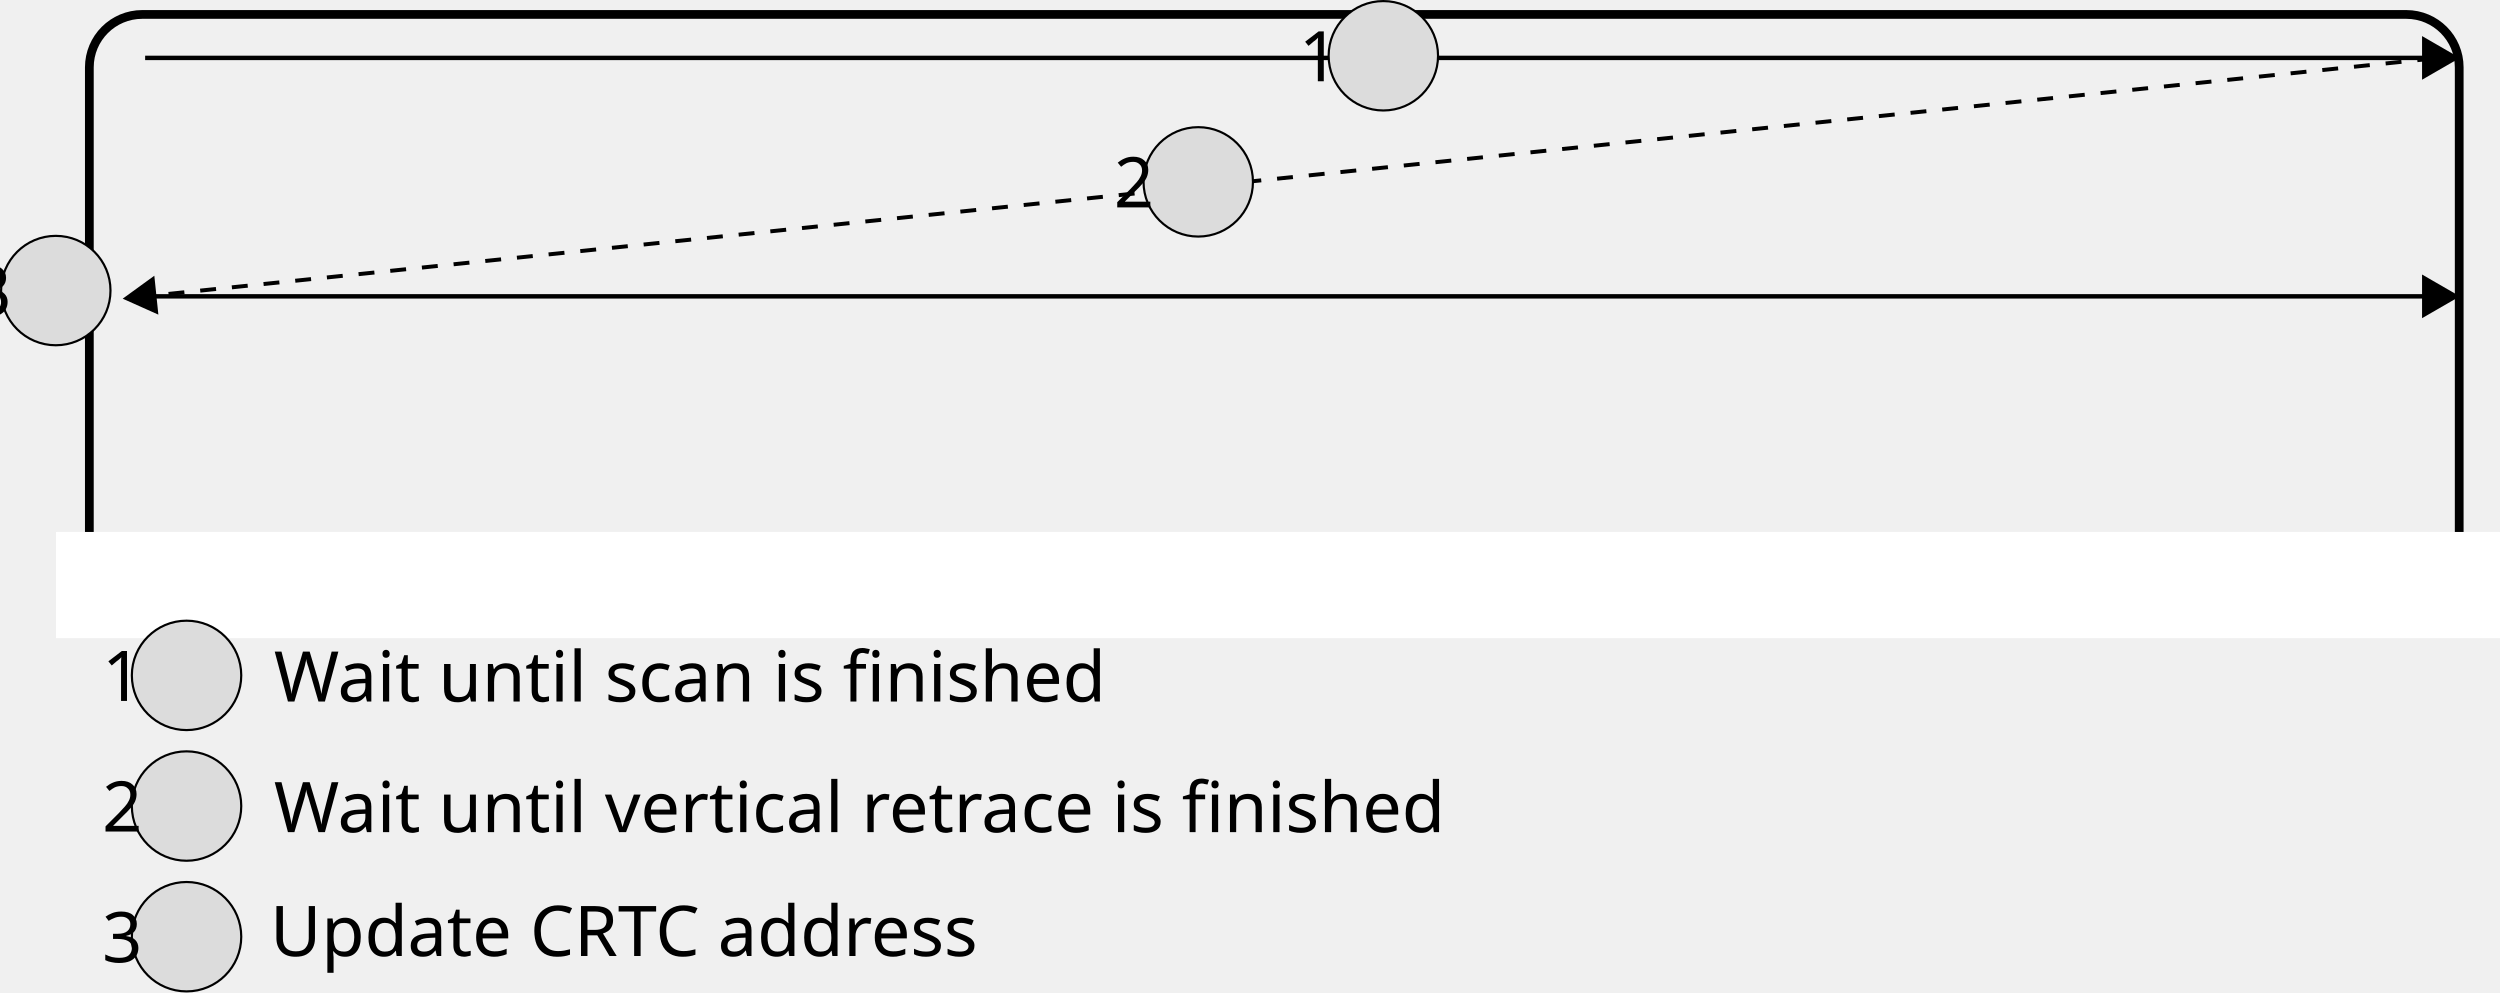
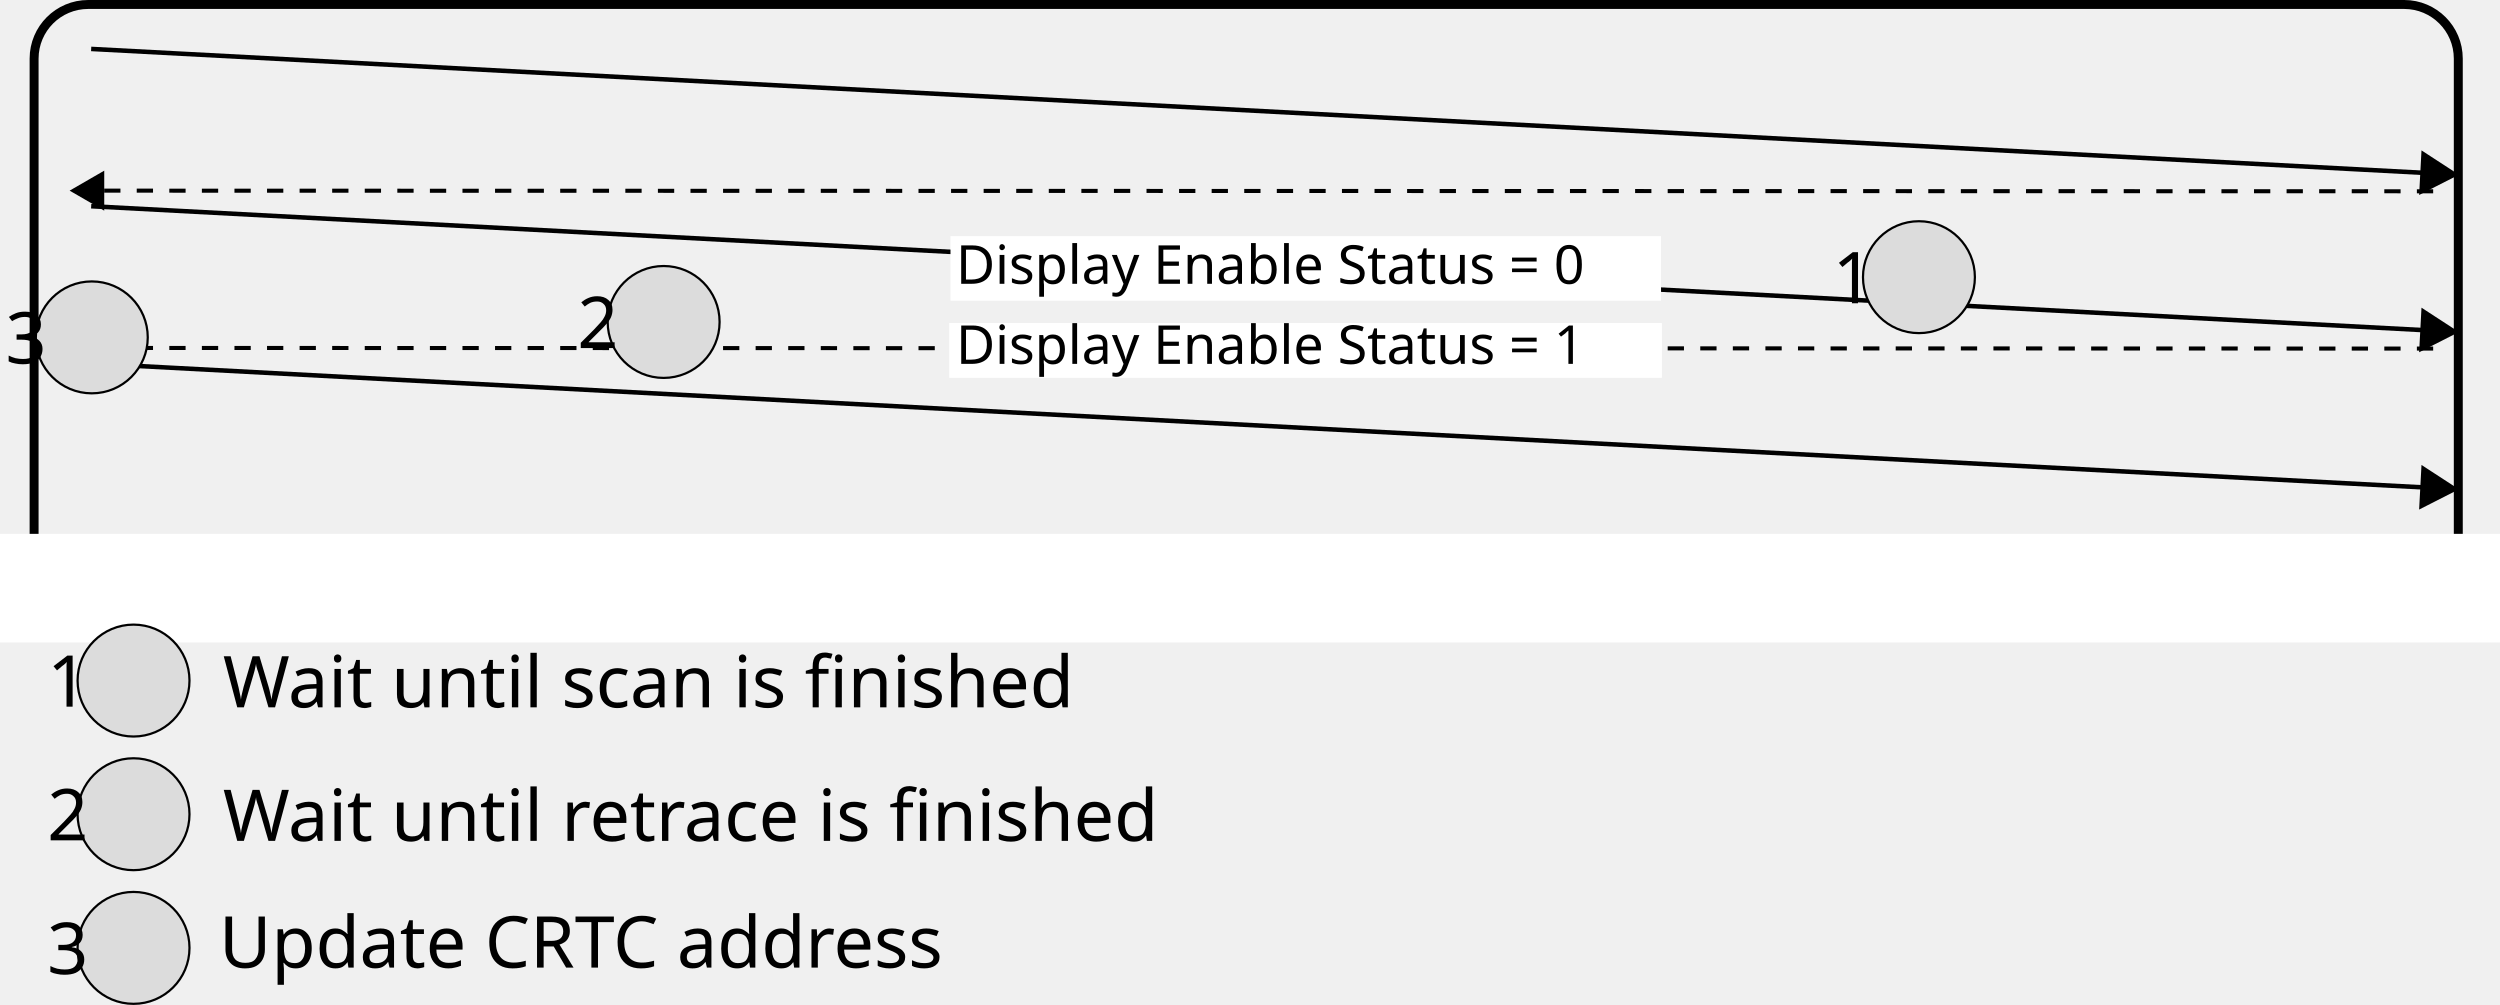
- <svg xmlns="http://www.w3.org/2000/svg" width="151.051mm" height="59.966mm" viewBox="0 0 151.051 59.966" version="1.1" id="svg8">
+ <svg xmlns="http://www.w3.org/2000/svg" width="147.666mm" height="59.358mm" viewBox="0 0 147.666 59.358" version="1.1" id="svg8">
  <defs id="defs2">
    <marker orient="auto" refY="0" refX="0" id="marker1312" style="overflow:visible">
      <path id="path1310" d="M 5.77,0 -2.88,5 V -5 Z" style="fill:#000000;fill-opacity:1;fill-rule:evenodd;stroke:#000000;stroke-width:1pt;stroke-opacity:1" transform="scale(0.8)" />
    </marker>
    <marker style="overflow:visible" id="marker1278" refX="0" refY="0" orient="auto">
      <path transform="scale(0.8)" style="fill:#000000;fill-opacity:1;fill-rule:evenodd;stroke:#000000;stroke-width:1pt;stroke-opacity:1" d="M 5.77,0 -2.88,5 V -5 Z" id="path1276" />
    </marker>
    <marker orient="auto" refY="0" refX="0" id="TriangleOutL" style="overflow:visible">
      <path id="path1130" d="M 5.77,0 -2.88,5 V -5 Z" style="fill:#000000;fill-opacity:1;fill-rule:evenodd;stroke:#000000;stroke-width:1pt;stroke-opacity:1" transform="scale(0.8)" />
    </marker>
+     <marker orient="auto" refY="0" refX="0" id="TriangleOutL-9" style="overflow:visible">
+       <path id="path1130-4" d="M 5.77,0 -2.88,5 V -5 Z" style="fill:#000000;fill-opacity:1;fill-rule:evenodd;stroke:#000000;stroke-width:1pt;stroke-opacity:1" transform="scale(0.8)" />
+     </marker>
+     <marker style="overflow:visible" id="marker1278-5" refX="0" refY="0" orient="auto">
+       <path transform="scale(0.8)" style="fill:#000000;fill-opacity:1;fill-rule:evenodd;stroke:#000000;stroke-width:1pt;stroke-opacity:1" d="M 5.77,0 -2.88,5 V -5 Z" id="path1276-9" />
+     </marker>
+     <marker orient="auto" refY="0" refX="0" id="TriangleOutL-9-0" style="overflow:visible">
+       <path id="path1130-4-8" d="M 5.77,0 -2.88,5 V -5 Z" style="fill:#000000;fill-opacity:1;fill-rule:evenodd;stroke:#000000;stroke-width:1pt;stroke-opacity:1" transform="scale(0.8)" />
+     </marker>
  </defs>
-   <g id="layer1" transform="translate(-32.14566,-22.83251)">
-     <path style="fill:none;stroke:#000000;stroke-width:0.268;stroke-linecap:butt;stroke-linejoin:miter;stroke-miterlimit:4;stroke-dasharray:none;stroke-dashoffset:0;stroke-opacity:1;marker-end:url(#marker1312)" d="M 40.915,40.738 H 179.248" id="path815-2" />
-     <path style="fill:none;stroke:#000000;stroke-width:0.24;stroke-linecap:butt;stroke-linejoin:miter;stroke-miterlimit:4;stroke-dasharray:0.962, 0.962;stroke-dashoffset:0;stroke-opacity:1;marker-end:url(#marker1278)" d="M 179.157,26.369 40.915,40.738" id="path964" />
+   <g id="layer1" transform="translate(-35.52981,-23.44098)">
+     <path style="fill:none;stroke:#000000;stroke-width:0.24;stroke-linecap:butt;stroke-linejoin:miter;stroke-miterlimit:4;stroke-dasharray:0.962, 0.962;stroke-dashoffset:0;stroke-opacity:1;marker-end:url(#marker1278)" d="M 179.248,34.739 41.006,34.702" id="path964" />
    <rect style="opacity:1;vector-effect:none;fill:none;fill-opacity:1;stroke:#000000;stroke-width:0.529;stroke-linecap:butt;stroke-linejoin:miter;stroke-miterlimit:4;stroke-dasharray:none;stroke-dashoffset:0;stroke-opacity:1" id="rect1186" width="143.188" height="36.504" x="37.544" y="23.705" ry="3.197" rx="3.197" />
-     <path style="fill:none;stroke:#000000;stroke-width:0.268;stroke-linecap:butt;stroke-linejoin:miter;stroke-miterlimit:4;stroke-dasharray:none;stroke-dashoffset:0;stroke-opacity:1;marker-end:url(#TriangleOutL)" d="M 40.915,26.331 H 179.248" id="path815-2-9" />
+     <path style="fill:none;stroke:#000000;stroke-width:0.268;stroke-linecap:butt;stroke-linejoin:miter;stroke-miterlimit:4;stroke-dasharray:none;stroke-dashoffset:0;stroke-opacity:1;marker-end:url(#TriangleOutL)" d="M 40.915,26.331 179.248,33.681" id="path815-2-9" />
+     <path style="fill:none;stroke:#000000;stroke-width:0.24;stroke-linecap:butt;stroke-linejoin:miter;stroke-miterlimit:4;stroke-dasharray:0.962, 0.962;stroke-dashoffset:0;stroke-opacity:1;marker-end:url(#marker1278-5)" d="M 179.248,44.03 41.006,43.992" id="path964-5" />
+     <path style="fill:none;stroke:#000000;stroke-width:0.268;stroke-linecap:butt;stroke-linejoin:miter;stroke-miterlimit:4;stroke-dasharray:none;stroke-dashoffset:0;stroke-opacity:1;marker-end:url(#TriangleOutL-9)" d="M 40.915,35.622 179.248,42.972" id="path815-2-9-7" />
+     <path style="fill:none;stroke:#000000;stroke-width:0.268;stroke-linecap:butt;stroke-linejoin:miter;stroke-miterlimit:4;stroke-dasharray:none;stroke-dashoffset:0;stroke-opacity:1;marker-end:url(#TriangleOutL-9-0)" d="M 40.915,44.912 179.248,52.262" id="path815-2-9-7-9" />
    <text xml:space="preserve" style="font-style:normal;font-variant:normal;font-weight:normal;font-stretch:normal;font-size:4.233px;line-height:1.25;font-family:sans-serif;-inkscape-font-specification:'sans-serif, Normal';font-variant-ligatures:normal;font-variant-caps:normal;font-variant-numeric:normal;font-feature-settings:normal;text-align:start;letter-spacing:0px;word-spacing:0px;writing-mode:lr-tb;text-anchor:start;fill:#000000;fill-opacity:1;stroke:none;stroke-width:0.265" x="48.701" y="73.112" id="text1070-4-8">
-       <tspan id="tspan1068-81-0" x="48.701" y="73.112" style="font-style:normal;font-variant:normal;font-weight:normal;font-stretch:normal;font-size:4.233px;font-family:sans-serif;-inkscape-font-specification:'sans-serif, Normal';font-variant-ligatures:normal;font-variant-caps:normal;font-variant-numeric:normal;font-feature-settings:normal;text-align:start;writing-mode:lr-tb;text-anchor:start;stroke-width:0.265">Wait until vertical retrace is finished</tspan>
+       <tspan id="tspan1068-81-0" x="48.701" y="73.112" style="font-style:normal;font-variant:normal;font-weight:normal;font-stretch:normal;font-size:4.233px;font-family:sans-serif;-inkscape-font-specification:'sans-serif, Normal';font-variant-ligatures:normal;font-variant-caps:normal;font-variant-numeric:normal;font-feature-settings:normal;text-align:start;writing-mode:lr-tb;text-anchor:start;stroke-width:0.265">Wait until retrace is finished</tspan>
    </text>
    <text xml:space="preserve" style="font-style:normal;font-variant:normal;font-weight:normal;font-stretch:normal;font-size:4.233px;line-height:1.25;font-family:sans-serif;-inkscape-font-specification:'sans-serif, Normal';font-variant-ligatures:normal;font-variant-caps:normal;font-variant-numeric:normal;font-feature-settings:normal;text-align:start;letter-spacing:0px;word-spacing:0px;writing-mode:lr-tb;text-anchor:start;fill:#000000;fill-opacity:1;stroke:none;stroke-width:0.265" x="48.474" y="80.596" id="text1070-4-4">
      <tspan id="tspan1068-81-2" x="48.474" y="80.596" style="font-style:normal;font-variant:normal;font-weight:normal;font-stretch:normal;font-size:4.233px;font-family:sans-serif;-inkscape-font-specification:'sans-serif, Normal';font-variant-ligatures:normal;font-variant-caps:normal;font-variant-numeric:normal;font-feature-settings:normal;text-align:start;writing-mode:lr-tb;text-anchor:start;stroke-width:0.265">Update CRTC address</tspan>
    </text>
-     <g id="g950" transform="translate(181.6176,-13.60714)">
+     <g id="g950" transform="translate(214.7644,0.00278127)">
      <circle r="3.305" cy="39.81" cx="-65.89" id="path937" style="opacity:1;vector-effect:none;fill:#dcdcdc;fill-opacity:1;stroke:#000000;stroke-width:0.131;stroke-linecap:butt;stroke-linejoin:miter;stroke-miterlimit:4;stroke-dasharray:none;stroke-dashoffset:0;stroke-opacity:1;paint-order:normal" />
      <text id="text1070-1" y="41.353" x="-65.927" style="font-style:normal;font-variant:normal;font-weight:normal;font-stretch:normal;font-size:4.233px;line-height:1.25;font-family:sans-serif;-inkscape-font-specification:'sans-serif, Normal';font-variant-ligatures:normal;font-variant-caps:normal;font-variant-numeric:normal;font-feature-settings:normal;text-align:center;letter-spacing:0px;word-spacing:0px;writing-mode:lr-tb;text-anchor:middle;fill:#000000;fill-opacity:1;stroke:none;stroke-width:0.265" xml:space="preserve">
        <tspan style="font-style:normal;font-variant:normal;font-weight:normal;font-stretch:normal;font-size:4.233px;font-family:sans-serif;-inkscape-font-specification:'sans-serif, Normal';font-variant-ligatures:normal;font-variant-caps:normal;font-variant-numeric:normal;font-feature-settings:normal;text-align:center;writing-mode:lr-tb;text-anchor:middle;stroke-width:0.265" y="41.353" x="-65.927" id="tspan1068-8">1</tspan>
      </text>
    </g>
-     <g transform="translate(170.4344,-5.989224)" id="g950-4">
+     <g transform="translate(140.6186,2.648279)" id="g950-4">
      <circle r="3.305" cy="39.81" cx="-65.89" id="path937-0" style="opacity:1;vector-effect:none;fill:#dcdcdc;fill-opacity:1;stroke:#000000;stroke-width:0.131;stroke-linecap:butt;stroke-linejoin:miter;stroke-miterlimit:4;stroke-dasharray:none;stroke-dashoffset:0;stroke-opacity:1;paint-order:normal" />
      <text id="text1070-1-9" y="41.353" x="-65.927" style="font-style:normal;font-variant:normal;font-weight:normal;font-stretch:normal;font-size:4.233px;line-height:1.25;font-family:sans-serif;-inkscape-font-specification:'sans-serif, Normal';font-variant-ligatures:normal;font-variant-caps:normal;font-variant-numeric:normal;font-feature-settings:normal;text-align:center;letter-spacing:0px;word-spacing:0px;writing-mode:lr-tb;text-anchor:middle;fill:#000000;fill-opacity:1;stroke:none;stroke-width:0.265" xml:space="preserve">
        <tspan style="font-style:normal;font-variant:normal;font-weight:normal;font-stretch:normal;font-size:4.233px;font-family:sans-serif;-inkscape-font-specification:'sans-serif, Normal';font-variant-ligatures:normal;font-variant-caps:normal;font-variant-numeric:normal;font-feature-settings:normal;text-align:center;writing-mode:lr-tb;text-anchor:middle;stroke-width:0.265" y="41.353" x="-65.927" id="tspan1068-8-1">2</tspan>
      </text>
    </g>
-     <g transform="translate(101.4065,0.5781124)" id="g950-9">
+     <g transform="translate(106.842,3.559021)" id="g950-9">
      <circle r="3.305" cy="39.81" cx="-65.89" id="path937-6" style="opacity:1;vector-effect:none;fill:#dcdcdc;fill-opacity:1;stroke:#000000;stroke-width:0.131;stroke-linecap:butt;stroke-linejoin:miter;stroke-miterlimit:4;stroke-dasharray:none;stroke-dashoffset:0;stroke-opacity:1;paint-order:normal" />
      <text id="text1070-1-2" y="41.353" x="-65.927" style="font-style:normal;font-variant:normal;font-weight:normal;font-stretch:normal;font-size:4.233px;line-height:1.25;font-family:sans-serif;-inkscape-font-specification:'sans-serif, Normal';font-variant-ligatures:normal;font-variant-caps:normal;font-variant-numeric:normal;font-feature-settings:normal;text-align:center;letter-spacing:0px;word-spacing:0px;writing-mode:lr-tb;text-anchor:middle;fill:#000000;fill-opacity:1;stroke:none;stroke-width:0.265" xml:space="preserve">
        <tspan style="font-style:normal;font-variant:normal;font-weight:normal;font-stretch:normal;font-size:4.233px;font-family:sans-serif;-inkscape-font-specification:'sans-serif, Normal';font-variant-ligatures:normal;font-variant-caps:normal;font-variant-numeric:normal;font-feature-settings:normal;text-align:center;writing-mode:lr-tb;text-anchor:middle;stroke-width:0.265" y="41.353" x="-65.927" id="tspan1068-8-5">3</tspan>
      </text>
    </g>
    <rect style="opacity:1;vector-effect:none;fill:#ffffff;fill-opacity:1;stroke:none;stroke-width:0.268;stroke-linecap:butt;stroke-linejoin:miter;stroke-miterlimit:4;stroke-dasharray:none;stroke-dashoffset:0;stroke-opacity:1;paint-order:normal" id="rect1344" width="147.666" height="6.414" x="35.53" y="54.974" ry="0" rx="0" />
    <text xml:space="preserve" style="font-style:normal;font-variant:normal;font-weight:normal;font-stretch:normal;font-size:4.233px;line-height:1.25;font-family:sans-serif;-inkscape-font-specification:'sans-serif, Normal';font-variant-ligatures:normal;font-variant-caps:normal;font-variant-numeric:normal;font-feature-settings:normal;text-align:start;letter-spacing:0px;word-spacing:0px;writing-mode:lr-tb;text-anchor:start;fill:#000000;fill-opacity:1;stroke:none;stroke-width:0.265" x="48.701" y="65.218" id="text1070-4">
      <tspan id="tspan1068-81" x="48.701" y="65.218" style="font-style:normal;font-variant:normal;font-weight:normal;font-stretch:normal;font-size:4.233px;font-family:sans-serif;-inkscape-font-specification:'sans-serif, Normal';font-variant-ligatures:normal;font-variant-caps:normal;font-variant-numeric:normal;font-feature-settings:normal;text-align:start;writing-mode:lr-tb;text-anchor:start;stroke-width:0.265">Wait until scan is finished</tspan>
    </text>
    <g id="g950-49" transform="translate(109.3071,23.82976)">
      <circle r="3.305" cy="39.81" cx="-65.89" id="path937-9" style="opacity:1;vector-effect:none;fill:#dcdcdc;fill-opacity:1;stroke:#000000;stroke-width:0.131;stroke-linecap:butt;stroke-linejoin:miter;stroke-miterlimit:4;stroke-dasharray:none;stroke-dashoffset:0;stroke-opacity:1;paint-order:normal" />
      <text id="text1070-1-3" y="41.353" x="-65.927" style="font-style:normal;font-variant:normal;font-weight:normal;font-stretch:normal;font-size:4.233px;line-height:1.25;font-family:sans-serif;-inkscape-font-specification:'sans-serif, Normal';font-variant-ligatures:normal;font-variant-caps:normal;font-variant-numeric:normal;font-feature-settings:normal;text-align:center;letter-spacing:0px;word-spacing:0px;writing-mode:lr-tb;text-anchor:middle;fill:#000000;fill-opacity:1;stroke:none;stroke-width:0.265" xml:space="preserve">
        <tspan style="font-style:normal;font-variant:normal;font-weight:normal;font-stretch:normal;font-size:4.233px;font-family:sans-serif;-inkscape-font-specification:'sans-serif, Normal';font-variant-ligatures:normal;font-variant-caps:normal;font-variant-numeric:normal;font-feature-settings:normal;text-align:center;writing-mode:lr-tb;text-anchor:middle;stroke-width:0.265" y="41.353" x="-65.927" id="tspan1068-8-6">1</tspan>
      </text>
    </g>
    <g transform="translate(109.3071,31.7242)" id="g950-4-0">
      <circle r="3.305" cy="39.81" cx="-65.89" id="path937-0-5" style="opacity:1;vector-effect:none;fill:#dcdcdc;fill-opacity:1;stroke:#000000;stroke-width:0.131;stroke-linecap:butt;stroke-linejoin:miter;stroke-miterlimit:4;stroke-dasharray:none;stroke-dashoffset:0;stroke-opacity:1;paint-order:normal" />
      <text id="text1070-1-9-0" y="41.353" x="-65.927" style="font-style:normal;font-variant:normal;font-weight:normal;font-stretch:normal;font-size:4.233px;line-height:1.25;font-family:sans-serif;-inkscape-font-specification:'sans-serif, Normal';font-variant-ligatures:normal;font-variant-caps:normal;font-variant-numeric:normal;font-feature-settings:normal;text-align:center;letter-spacing:0px;word-spacing:0px;writing-mode:lr-tb;text-anchor:middle;fill:#000000;fill-opacity:1;stroke:none;stroke-width:0.265" xml:space="preserve">
        <tspan style="font-style:normal;font-variant:normal;font-weight:normal;font-stretch:normal;font-size:4.233px;font-family:sans-serif;-inkscape-font-specification:'sans-serif, Normal';font-variant-ligatures:normal;font-variant-caps:normal;font-variant-numeric:normal;font-feature-settings:normal;text-align:center;writing-mode:lr-tb;text-anchor:middle;stroke-width:0.265" y="41.353" x="-65.927" id="tspan1068-8-1-2">2</tspan>
      </text>
    </g>
    <g transform="translate(109.3071,39.61863)" id="g950-9-9">
      <circle r="3.305" cy="39.81" cx="-65.89" id="path937-6-4" style="opacity:1;vector-effect:none;fill:#dcdcdc;fill-opacity:1;stroke:#000000;stroke-width:0.131;stroke-linecap:butt;stroke-linejoin:miter;stroke-miterlimit:4;stroke-dasharray:none;stroke-dashoffset:0;stroke-opacity:1;paint-order:normal" />
      <text id="text1070-1-2-3" y="41.353" x="-65.927" style="font-style:normal;font-variant:normal;font-weight:normal;font-stretch:normal;font-size:4.233px;line-height:1.25;font-family:sans-serif;-inkscape-font-specification:'sans-serif, Normal';font-variant-ligatures:normal;font-variant-caps:normal;font-variant-numeric:normal;font-feature-settings:normal;text-align:center;letter-spacing:0px;word-spacing:0px;writing-mode:lr-tb;text-anchor:middle;fill:#000000;fill-opacity:1;stroke:none;stroke-width:0.265" xml:space="preserve">
        <tspan style="font-style:normal;font-variant:normal;font-weight:normal;font-stretch:normal;font-size:4.233px;font-family:sans-serif;-inkscape-font-specification:'sans-serif, Normal';font-variant-ligatures:normal;font-variant-caps:normal;font-variant-numeric:normal;font-feature-settings:normal;text-align:center;writing-mode:lr-tb;text-anchor:middle;stroke-width:0.265" y="41.353" x="-65.927" id="tspan1068-8-5-5">3</tspan>
      </text>
    </g>
+     <rect style="fill:#ffffff;fill-opacity:1;stroke:none;stroke-width:1.912;stroke-linejoin:round" id="rect1" width="41.969" height="3.815" x="91.672" y="37.388" />
+     <text xml:space="preserve" style="font-style:normal;font-variant:normal;font-weight:normal;font-stretch:normal;font-size:4.233px;line-height:1.25;font-family:sans-serif;-inkscape-font-specification:'sans-serif, Normal';font-variant-ligatures:normal;font-variant-caps:normal;font-variant-numeric:normal;font-feature-settings:normal;text-align:start;letter-spacing:0px;word-spacing:0px;writing-mode:lr-tb;text-anchor:start;fill:#000000;fill-opacity:1;stroke:none;stroke-width:0.265" x="91.993" y="40.202" id="text1070-4-0">
+       <tspan id="tspan1068-81-4" x="91.993" y="40.202" style="font-style:normal;font-variant:normal;font-weight:normal;font-stretch:normal;font-size:3.175px;font-family:sans-serif;-inkscape-font-specification:'sans-serif, Normal';font-variant-ligatures:normal;font-variant-caps:normal;font-variant-numeric:normal;font-variant-east-asian:normal;text-align:start;writing-mode:lr-tb;text-anchor:start;stroke-width:0.265">Display Enable Status = 0</tspan>
+     </text>
+     <g id="g2-5" transform="translate(-31.8067,-14.95691)">
+       <rect style="fill:#ffffff;fill-opacity:1;stroke:none;stroke-width:1.764;stroke-linejoin:round" id="rect1-3" width="42.097" height="3.239" x="123.402" y="57.477" />
+       <text xml:space="preserve" style="font-style:normal;font-variant:normal;font-weight:normal;font-stretch:normal;font-size:4.233px;line-height:1.25;font-family:sans-serif;-inkscape-font-specification:'sans-serif, Normal';font-variant-ligatures:normal;font-variant-caps:normal;font-variant-numeric:normal;font-feature-settings:normal;text-align:start;letter-spacing:0px;word-spacing:0px;writing-mode:lr-tb;text-anchor:start;fill:#000000;fill-opacity:1;stroke:none;stroke-width:0.265" x="123.799" y="59.889" id="text1070-4-0-4">
+         <tspan id="tspan1068-81-4-9" x="123.799" y="59.889" style="font-style:normal;font-variant:normal;font-weight:normal;font-stretch:normal;font-size:3.175px;font-family:sans-serif;-inkscape-font-specification:'sans-serif, Normal';font-variant-ligatures:normal;font-variant-caps:normal;font-variant-numeric:normal;font-variant-east-asian:normal;text-align:start;writing-mode:lr-tb;text-anchor:start;stroke-width:0.265">Display Enable Status = 1</tspan>
+       </text>
+     </g>
  </g>
</svg>
